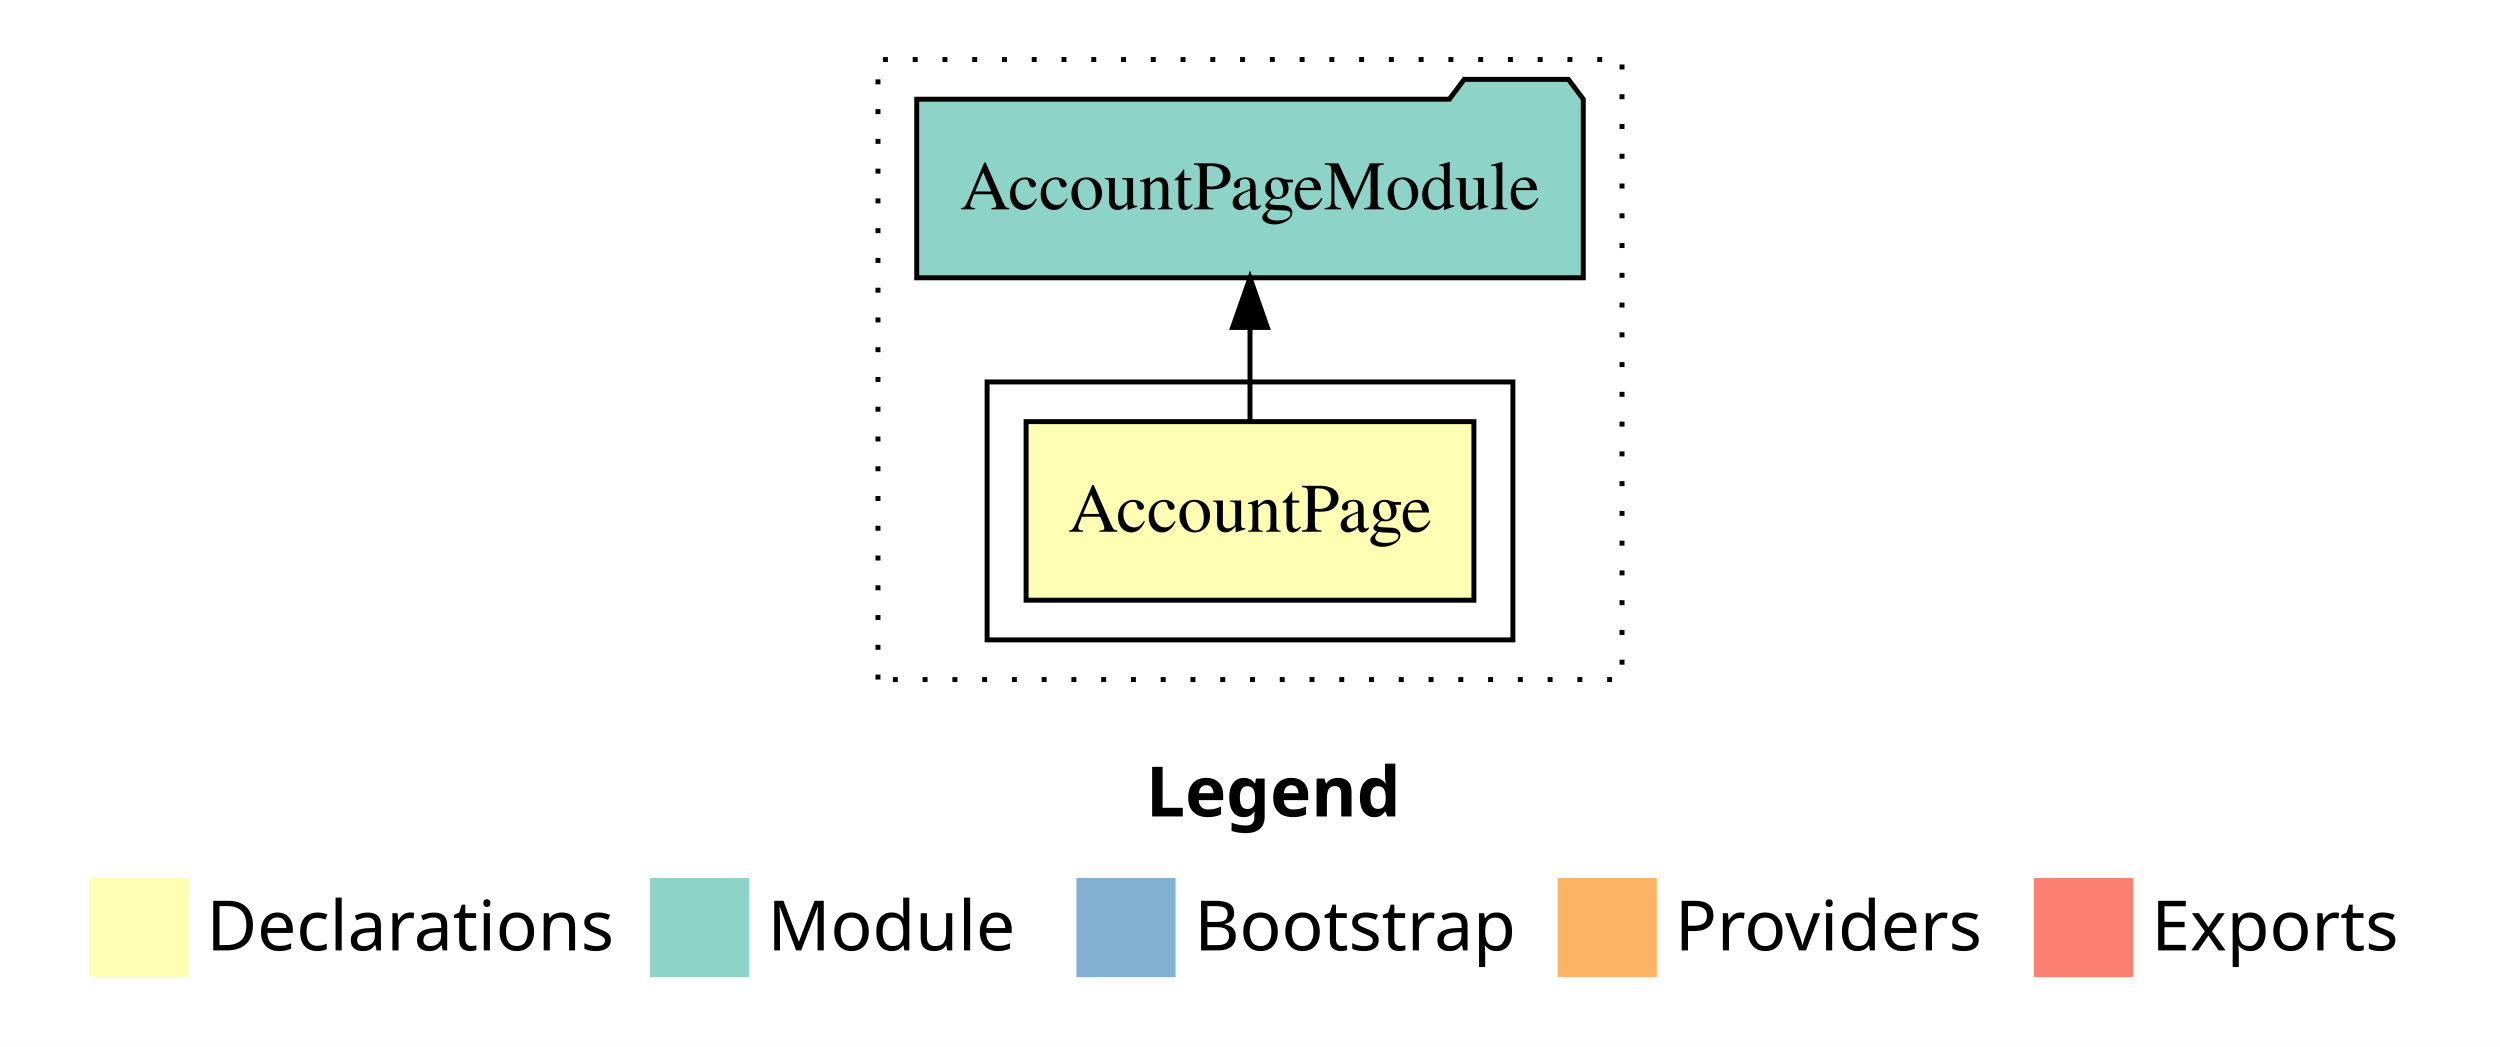
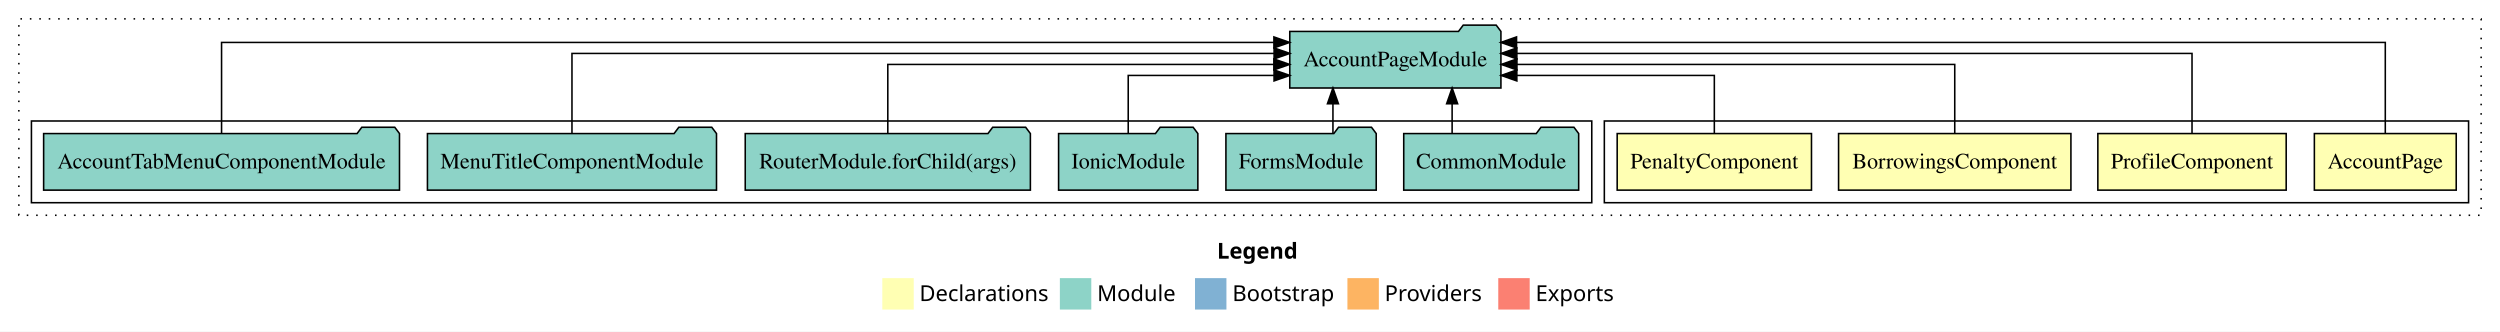
- <svg xmlns="http://www.w3.org/2000/svg" width="504pt" height="211pt" viewBox="0.00 0.00 504.00 211.00">
+ <svg xmlns="http://www.w3.org/2000/svg" width="1591pt" height="211pt" viewBox="0.00 0.00 1591.00 211.00">
  <g id="graph0" class="graph" transform="scale(1 1) rotate(0) translate(4 207)">
-     <polygon fill="#ffffff" stroke="transparent" points="-4,4 -4,-207 500,-207 500,4 -4,4" />
-     <text text-anchor="start" x="227.009" y="-42.4" font-family="sans-serif" font-weight="bold" font-size="14.00" fill="#000000">Legend</text>
-     <polygon fill="#ffffb3" stroke="transparent" points="14,-10 14,-30 34,-30 34,-10 14,-10" />
-     <text text-anchor="start" x="37.629" y="-15.4" font-family="sans-serif" font-size="14.00" fill="#000000">  Declarations</text>
-     <polygon fill="#8dd3c7" stroke="transparent" points="127,-10 127,-30 147,-30 147,-10 127,-10" />
-     <text text-anchor="start" x="150.725" y="-15.4" font-family="sans-serif" font-size="14.00" fill="#000000">  Module</text>
-     <polygon fill="#80b1d3" stroke="transparent" points="213,-10 213,-30 233,-30 233,-10 213,-10" />
-     <text text-anchor="start" x="236.781" y="-15.4" font-family="sans-serif" font-size="14.00" fill="#000000">  Bootstrap</text>
-     <polygon fill="#fdb462" stroke="transparent" points="310,-10 310,-30 330,-30 330,-10 310,-10" />
-     <text text-anchor="start" x="333.673" y="-15.4" font-family="sans-serif" font-size="14.00" fill="#000000">  Providers</text>
-     <polygon fill="#fb8072" stroke="transparent" points="406,-10 406,-30 426,-30 426,-10 406,-10" />
-     <text text-anchor="start" x="429.726" y="-15.4" font-family="sans-serif" font-size="14.00" fill="#000000">  Exports</text>
+     <polygon fill="#ffffff" stroke="transparent" points="-4,4 -4,-207 1587,-207 1587,4 -4,4" />
+     <text text-anchor="start" x="770.509" y="-42.4" font-family="sans-serif" font-weight="bold" font-size="14.00" fill="#000000">Legend</text>
+     <polygon fill="#ffffb3" stroke="transparent" points="557.5,-10 557.5,-30 577.5,-30 577.5,-10 557.5,-10" />
+     <text text-anchor="start" x="581.129" y="-15.4" font-family="sans-serif" font-size="14.00" fill="#000000">  Declarations</text>
+     <polygon fill="#8dd3c7" stroke="transparent" points="670.5,-10 670.5,-30 690.5,-30 690.5,-10 670.5,-10" />
+     <text text-anchor="start" x="694.225" y="-15.4" font-family="sans-serif" font-size="14.00" fill="#000000">  Module</text>
+     <polygon fill="#80b1d3" stroke="transparent" points="756.5,-10 756.5,-30 776.5,-30 776.5,-10 756.5,-10" />
+     <text text-anchor="start" x="780.281" y="-15.4" font-family="sans-serif" font-size="14.00" fill="#000000">  Bootstrap</text>
+     <polygon fill="#fdb462" stroke="transparent" points="853.5,-10 853.5,-30 873.5,-30 873.5,-10 853.5,-10" />
+     <text text-anchor="start" x="877.173" y="-15.4" font-family="sans-serif" font-size="14.00" fill="#000000">  Providers</text>
+     <polygon fill="#fb8072" stroke="transparent" points="949.5,-10 949.5,-30 969.5,-30 969.5,-10 949.5,-10" />
+     <text text-anchor="start" x="973.226" y="-15.4" font-family="sans-serif" font-size="14.00" fill="#000000">  Exports</text>
    <g id="clust1" class="cluster">
-       <polygon fill="none" stroke="#000000" stroke-dasharray="1,5" points="173,-70 173,-195 323,-195 323,-70 173,-70" />
+       <polygon fill="none" stroke="#000000" stroke-dasharray="1,5" points="8,-70 8,-195 1575,-195 1575,-70 8,-70" />
    </g>
    <g id="clust2" class="cluster">
-       <polygon fill="none" stroke="#000000" points="195,-78 195,-130 301,-130 301,-78 195,-78" />
+       <polygon fill="none" stroke="#000000" points="1017,-78 1017,-130 1567,-130 1567,-78 1017,-78" />
+     </g>
+     <g id="clust7" class="cluster">
+       <polygon fill="none" stroke="#000000" points="16,-78 16,-130 1009,-130 1009,-78 16,-78" />
    </g>
    <g id="node1" class="node">
-       <polygon fill="#ffffb3" stroke="#000000" points="293.139,-122 202.861,-122 202.861,-86 293.139,-86 293.139,-122" />
-       <text text-anchor="middle" x="248" y="-99.8" font-family="Times,serif" font-size="14.00" fill="#000000">AccountPage</text>
+       <polygon fill="#ffffb3" stroke="#000000" points="1559.139,-122 1468.861,-122 1468.861,-86 1559.139,-86 1559.139,-122" />
+       <text text-anchor="middle" x="1514" y="-99.8" font-family="Times,serif" font-size="14.00" fill="#000000">AccountPage</text>
+     </g>
+     <g id="node5" class="node">
+       <polygon fill="#8dd3c7" stroke="#000000" points="951.188,-187 948.188,-191 927.188,-191 924.188,-187 816.812,-187 816.812,-151 951.188,-151 951.188,-187" />
+       <text text-anchor="middle" x="884" y="-164.8" font-family="Times,serif" font-size="14.00" fill="#000000">AccountPageModule</text>
+     </g>
+     <g id="edge1" class="edge">
+       <path fill="none" stroke="#000000" d="M1514,-122.011C1514,-144.485 1514,-180 1514,-180 1514,-180 961.122,-180 961.122,-180" />
+       <polygon fill="#000000" stroke="#000000" points="961.123,-176.5 951.122,-180 961.122,-183.5 961.123,-176.5" />
    </g>
    <g id="node2" class="node">
-       <polygon fill="#8dd3c7" stroke="#000000" points="315.188,-187 312.188,-191 291.188,-191 288.188,-187 180.812,-187 180.812,-151 315.188,-151 315.188,-187" />
-       <text text-anchor="middle" x="248" y="-164.8" font-family="Times,serif" font-size="14.00" fill="#000000">AccountPageModule</text>
+       <polygon fill="#ffffb3" stroke="#000000" points="1450.933,-122 1331.067,-122 1331.067,-86 1450.933,-86 1450.933,-122" />
+       <text text-anchor="middle" x="1391" y="-99.8" font-family="Times,serif" font-size="14.00" fill="#000000">ProfileComponent</text>
    </g>
-     <g id="edge1" class="edge">
-       <path fill="none" stroke="#000000" d="M248,-122.106C248,-122.106 248,-140.991 248,-140.991" />
-       <polygon fill="#000000" stroke="#000000" points="244.5,-140.991 248,-150.991 251.5,-140.991 244.5,-140.991" />
+     <g id="edge2" class="edge">
+       <path fill="none" stroke="#000000" d="M1391,-122.129C1391,-142.572 1391,-173 1391,-173 1391,-173 961.326,-173 961.326,-173" />
+       <polygon fill="#000000" stroke="#000000" points="961.326,-169.5 951.326,-173 961.326,-176.5 961.326,-169.5" />
+     </g>
+     <g id="node3" class="node">
+       <polygon fill="#ffffb3" stroke="#000000" points="1313.933,-122 1166.067,-122 1166.067,-86 1313.933,-86 1313.933,-122" />
+       <text text-anchor="middle" x="1240" y="-99.8" font-family="Times,serif" font-size="14.00" fill="#000000">BorrowingsComponent</text>
+     </g>
+     <g id="edge3" class="edge">
+       <path fill="none" stroke="#000000" d="M1240,-122.267C1240,-140.555 1240,-166 1240,-166 1240,-166 961.379,-166 961.379,-166" />
+       <polygon fill="#000000" stroke="#000000" points="961.379,-162.5 951.379,-166 961.379,-169.5 961.379,-162.5" />
+     </g>
+     <g id="node4" class="node">
+       <polygon fill="#ffffb3" stroke="#000000" points="1148.826,-122 1025.174,-122 1025.174,-86 1148.826,-86 1148.826,-122" />
+       <text text-anchor="middle" x="1087" y="-99.8" font-family="Times,serif" font-size="14.00" fill="#000000">PenaltyComponent</text>
+     </g>
+     <g id="edge4" class="edge">
+       <path fill="none" stroke="#000000" d="M1087,-122.009C1087,-138.049 1087,-159 1087,-159 1087,-159 961.314,-159 961.314,-159" />
+       <polygon fill="#000000" stroke="#000000" points="961.314,-155.5 951.314,-159 961.314,-162.5 961.314,-155.5" />
+     </g>
+     <g id="node6" class="node">
+       <polygon fill="#8dd3c7" stroke="#000000" points="1000.668,-122 997.668,-126 976.668,-126 973.668,-122 889.332,-122 889.332,-86 1000.668,-86 1000.668,-122" />
+       <text text-anchor="middle" x="945" y="-99.8" font-family="Times,serif" font-size="14.00" fill="#000000">CommonModule</text>
+     </g>
+     <g id="edge5" class="edge">
+       <path fill="none" stroke="#000000" d="M920.13,-122.106C920.13,-122.106 920.13,-140.991 920.13,-140.991" />
+       <polygon fill="#000000" stroke="#000000" points="916.63,-140.991 920.13,-150.991 923.63,-140.991 916.63,-140.991" />
+     </g>
+     <g id="node7" class="node">
+       <polygon fill="#8dd3c7" stroke="#000000" points="871.829,-122 868.829,-126 847.829,-126 844.829,-122 776.171,-122 776.171,-86 871.829,-86 871.829,-122" />
+       <text text-anchor="middle" x="824" y="-99.8" font-family="Times,serif" font-size="14.00" fill="#000000">FormsModule</text>
+     </g>
+     <g id="edge6" class="edge">
+       <path fill="none" stroke="#000000" d="M844.285,-122.106C844.285,-122.106 844.285,-140.991 844.285,-140.991" />
+       <polygon fill="#000000" stroke="#000000" points="840.785,-140.991 844.285,-150.991 847.785,-140.991 840.785,-140.991" />
+     </g>
+     <g id="node8" class="node">
+       <polygon fill="#8dd3c7" stroke="#000000" points="758.316,-122 755.316,-126 734.316,-126 731.316,-122 669.684,-122 669.684,-86 758.316,-86 758.316,-122" />
+       <text text-anchor="middle" x="714" y="-99.8" font-family="Times,serif" font-size="14.00" fill="#000000">IonicModule</text>
+     </g>
+     <g id="edge7" class="edge">
+       <path fill="none" stroke="#000000" d="M714,-122.009C714,-138.049 714,-159 714,-159 714,-159 806.812,-159 806.812,-159" />
+       <polygon fill="#000000" stroke="#000000" points="806.812,-162.5 816.812,-159 806.812,-155.5 806.812,-162.5" />
+     </g>
+     <g id="node9" class="node">
+       <polygon fill="#8dd3c7" stroke="#000000" points="651.732,-122 648.732,-126 627.732,-126 624.732,-122 470.268,-122 470.268,-86 651.732,-86 651.732,-122" />
+       <text text-anchor="middle" x="561" y="-99.8" font-family="Times,serif" font-size="14.00" fill="#000000">RouterModule.forChild(args)</text>
+     </g>
+     <g id="edge8" class="edge">
+       <path fill="none" stroke="#000000" d="M561,-122.267C561,-140.555 561,-166 561,-166 561,-166 806.682,-166 806.682,-166" />
+       <polygon fill="#000000" stroke="#000000" points="806.682,-169.5 816.682,-166 806.682,-162.5 806.682,-169.5" />
+     </g>
+     <g id="node10" class="node">
+       <polygon fill="#8dd3c7" stroke="#000000" points="451.98,-122 448.98,-126 427.98,-126 424.98,-122 268.02,-122 268.02,-86 451.98,-86 451.98,-122" />
+       <text text-anchor="middle" x="360" y="-99.8" font-family="Times,serif" font-size="14.00" fill="#000000">MenuTitleComponentModule</text>
+     </g>
+     <g id="edge9" class="edge">
+       <path fill="none" stroke="#000000" d="M360,-122.129C360,-142.572 360,-173 360,-173 360,-173 806.836,-173 806.836,-173" />
+       <polygon fill="#000000" stroke="#000000" points="806.836,-176.5 816.836,-173 806.836,-169.5 806.836,-176.5" />
+     </g>
+     <g id="node11" class="node">
+       <polygon fill="#8dd3c7" stroke="#000000" points="250.235,-122 247.235,-126 226.235,-126 223.235,-122 23.765,-122 23.765,-86 250.235,-86 250.235,-122" />
+       <text text-anchor="middle" x="137" y="-99.8" font-family="Times,serif" font-size="14.00" fill="#000000">AccountTabMenuComponentModule</text>
+     </g>
+     <g id="edge10" class="edge">
+       <path fill="none" stroke="#000000" d="M137,-122.011C137,-144.485 137,-180 137,-180 137,-180 806.722,-180 806.722,-180" />
+       <polygon fill="#000000" stroke="#000000" points="806.722,-183.5 816.722,-180 806.722,-176.5 806.722,-183.5" />
    </g>
  </g>
</svg>
